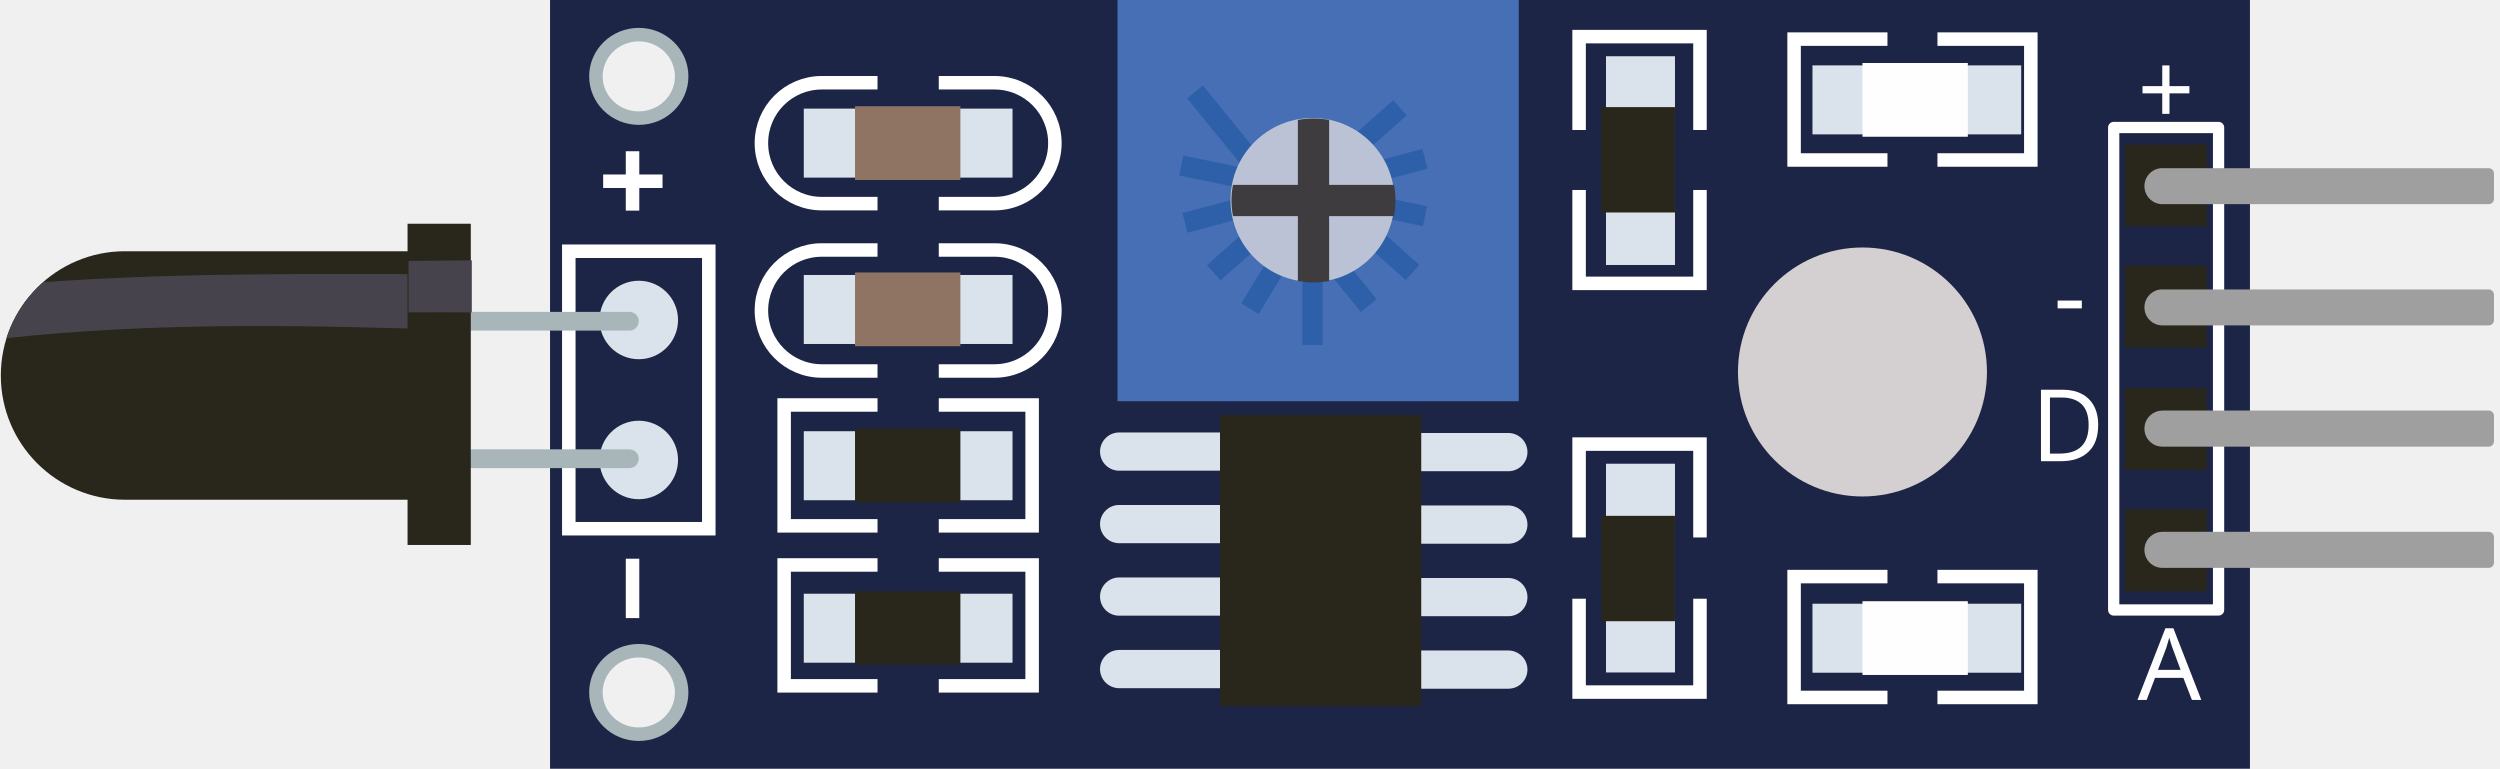
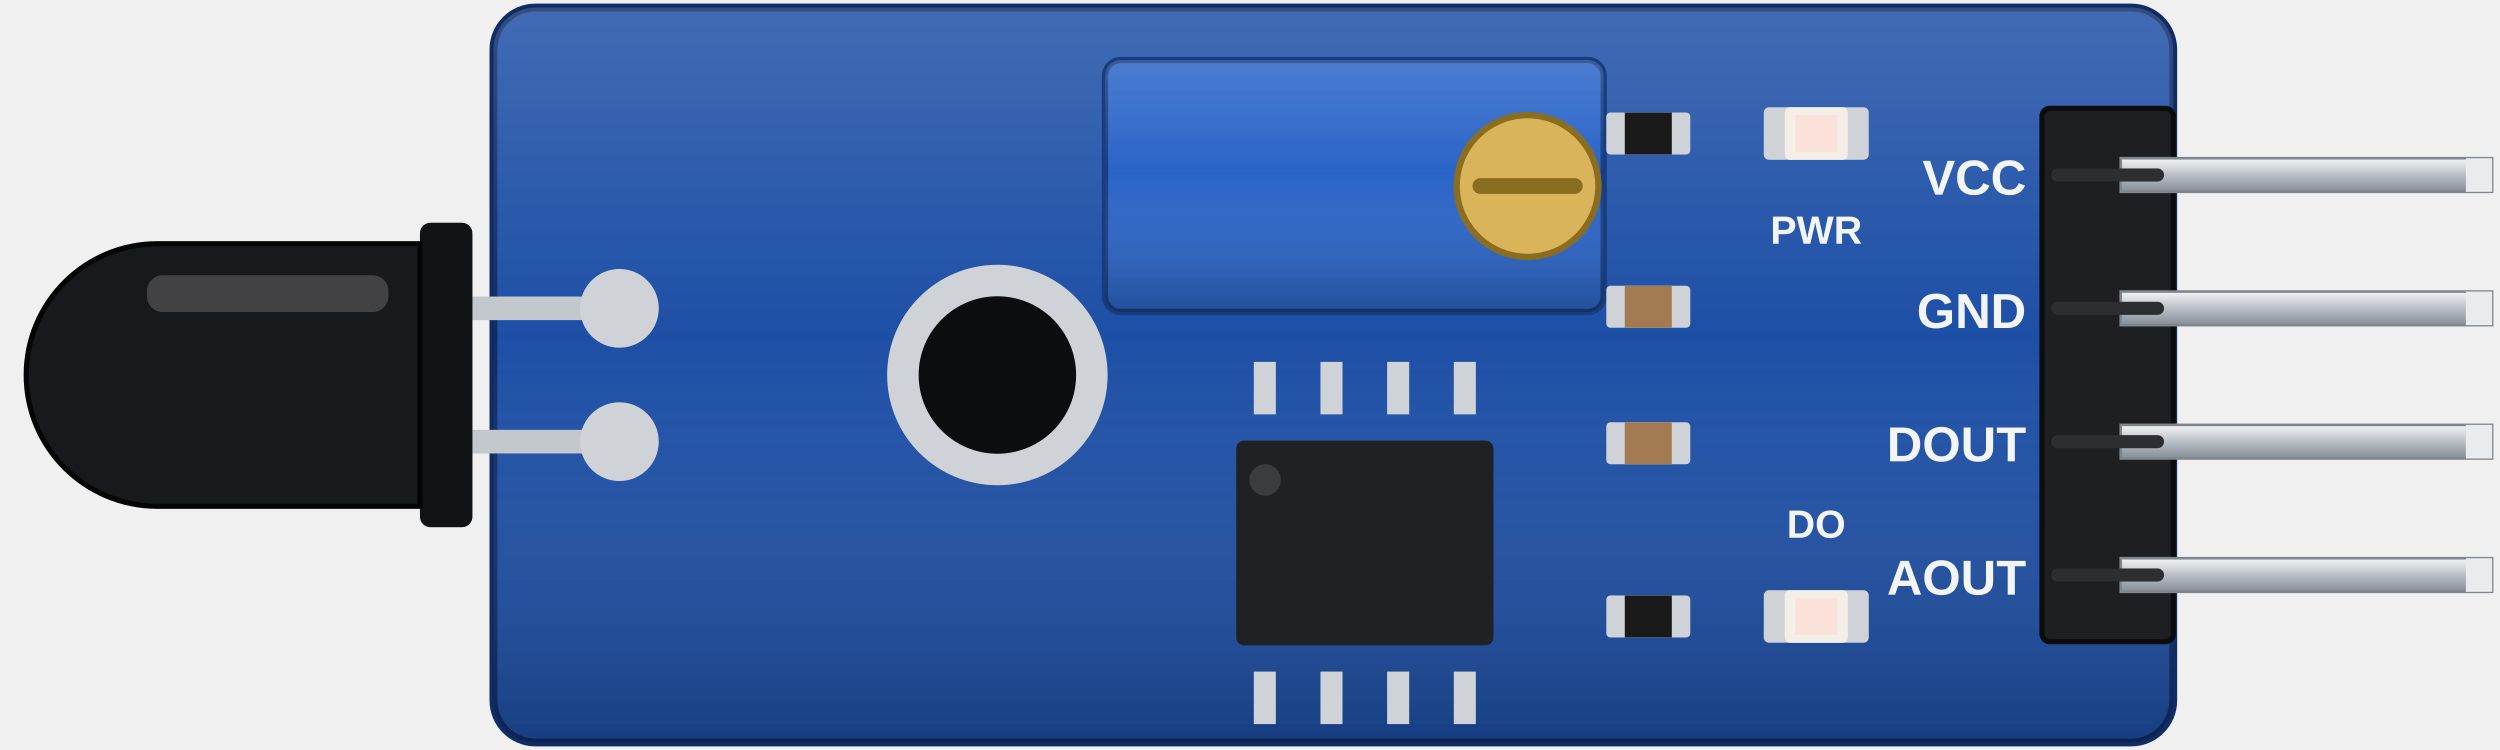
- <svg xmlns="http://www.w3.org/2000/svg" width="52.904mm" height="16.267mm" version="1.1" viewBox="0 0 200 61.5">
-   <path d="m180 1.49e-7h-136v61.5h136zm-129 52c1.9 0 3.44 1.5 3.44 3.34s-1.54 3.34-3.44 3.34-3.44-1.5-3.44-3.34 1.54-3.34 3.44-3.34zm98.3-29.8c4.17 0 7.55 3.38 7.55 7.55 0 4.17-3.38 7.55-7.55 7.55s-7.55-3.38-7.55-7.55c0-4.17 3.38-7.55 7.55-7.55zm-98.3-19.4c1.9 0 3.44 1.5 3.44 3.34 0 1.84-1.54 3.34-3.44 3.34s-3.44-1.5-3.44-3.34c0-1.84 1.54-3.34 3.44-3.34z" fill="#1c2546" />
-   <rect x="45.5" y="20.1" width="11.2" height="22.2" fill="none" stroke="#fff" stroke-width="1.08px" />
-   <circle cx="51.1" cy="25.6" r="3.14" fill="#dae3eb" />
-   <circle cx="51.1" cy="36.8" r="3.14" fill="#dae3eb" />
-   <path d="m51.1 25.7c0-0.199-0.079-0.39-0.219-0.53-0.141-0.141-0.332-0.22-0.53-0.22h-13.2v1.5h13.2c0.198 0 0.389-0.079 0.53-0.219 0.14-0.141 0.219-0.332 0.219-0.53z" fill="#a8b6ba" />
-   <path d="m51.1 36.7c0-0.198-0.079-0.389-0.219-0.53-0.141-0.14-0.332-0.219-0.53-0.219h-13.2v1.5h13.2c0.198 0 0.389-0.079 0.53-0.22 0.14-0.14 0.219-0.331 0.219-0.53z" fill="#a8b6ba" />
-   <path d="m35.2 20.1h-25.2c-5.49 0-9.94 4.45-9.94 9.94v1e-3c0 5.49 4.45 9.94 9.94 9.94h25.2z" fill="#29261c" />
-   <clipPath id="c">
-     <path d="m35.18 20.14h-25.2c-5.49 0-9.94 4.45-9.94 9.94v1e-3c0 5.49 4.45 9.94 9.94 9.94h25.2z" />
-   </clipPath>
-   <g clip-path="url(#c)">
-     <path d="m37.68 21.94c-12.6 0-25.1-0.227-37.7 0.917-0.196 0.018 0 4.25 0 4.25 12.8-1.41 25-1.08 37.7-0.669z" fill="#47434d" />
-   </g>
-   <rect x="32.6" y="17.9" width="5.06" height="25.7" fill="#29261c" />
-   <clipPath id="b">
-     <rect x="32.68" y="17.94" width="5.06" height="25.7" />
-   </clipPath>
-   <g clip-path="url(#b)">
-     <path d="m51.98 20.84c-12.6 0-25.1-0.228-37.7 0.916-0.195 0.018 0 4.25 0 4.25 12.8-1.41 25-1.08 37.7-0.669z" fill="#47434d" />
-   </g>
-   <g fill="none" stroke-width="1.08px">
-     <g stroke="#fff">
-       <path d="m70.2 32.4h-7.47v9.67h7.47" />
-       <path d="m136 10.4v-7.47h-9.67v7.47" />
-       <path d="m155 12.8h7.47v-9.67h-7.47" />
-       <path d="m155 55.8h7.47v-9.67h-7.47" />
-       <path d="m136 43v-7.47h-9.67v7.47" />
-       <path d="m70.2 45.2h-7.47v9.67h7.47" />
-       <path d="m75.1 32.4h7.47v9.67h-7.47" />
-       <path d="m136 15.2v7.47h-9.67v-7.47" />
-       <path d="m151 12.8h-7.47v-9.67h7.47" />
-       <path d="m151 55.8h-7.47v-9.67h7.47" />
-       <path d="m136 47.9v7.47h-9.67v-7.47" />
-       <path d="m75.1 45.2h7.47v9.67h-7.47" />
-       <path d="m75.1 20h4.46c2.67 0 4.83 2.16 4.83 4.84v1e-3c0 2.67-2.16 4.84-4.83 4.84h-4.46" />
-       <path d="m75.1 6.62h4.46c2.67 0 4.83 2.16 4.83 4.83v1e-3c0 2.67-2.16 4.84-4.83 4.84h-4.46" />
-       <path d="m70.2 20h-4.46c-2.67 0-4.83 2.16-4.83 4.84v1e-3c0 2.67 2.16 4.84 4.83 4.84h4.46" />
-       <path d="m70.2 6.62h-4.46c-2.67 0-4.83 2.16-4.83 4.83v1e-3c0 2.67 2.16 4.84 4.83 4.84h4.46" />
-     </g>
-     <ellipse cx="51.1" cy="6.11" rx="3.43" ry="3.34" stroke="#a8b6ba" />
-     <ellipse cx="51.1" cy="55.4" rx="3.43" ry="3.34" stroke="#a8b6ba" />
-     <g stroke="#fff">
-       <path d="m50.6 44.7v4.75" />
-       <path d="m50.6 12.1v4.75" />
-       <path d="m53 14.5h-4.75" />
-     </g>
-   </g>
-   <g fill="#dae3eb">
-     <rect x="64.3" y="8.69" width="16.7" height="5.52" />
-     <rect x="64.3" y="22" width="16.7" height="5.52" />
-     <rect x="64.3" y="34.5" width="16.7" height="5.52" />
-   </g>
-   <rect x="68.4" y="34.3" width="8.43" height="5.9" fill="#29261c" />
-   <path d="m134 21.2v-16.7h-5.52v16.7z" fill="#dae3eb" />
-   <path d="m134 17v-8.43h-5.9v8.43z" fill="#29261c" />
-   <rect x="145" y="5.23" width="16.7" height="5.52" fill="#dae3eb" />
-   <rect x="149" y="5.04" width="8.43" height="5.9" fill="#fffefe" />
-   <filter id="ledFilter" x="-0.8" y="-0.8" height="5.2" width="5.8">
-     <feGaussianBlur stdDeviation="2" />
-   </filter>
-         false
-         <rect x="145" y="48.3" width="16.7" height="5.52" fill="#dae3eb" />
-   <rect x="149" y="48.1" width="8.43" height="5.9" fill="#fffefe" />
-         false
- 
-         <path d="m134 53.8v-16.7h-5.52v16.7z" fill="#dae3eb" />
-   <path d="m134 49.7v-8.43h-5.9v8.43z" fill="#29261c" />
-   <rect x="64.3" y="47.5" width="16.7" height="5.52" fill="#dae3eb" />
-   <rect x="68.4" y="8.5" width="8.43" height="5.9" fill="#907463" />
-   <rect x="68.4" y="21.8" width="8.43" height="5.9" fill="#907463" />
-   <rect x="68.4" y="47.3" width="8.43" height="5.9" fill="#29261c" />
-   <g fill="#dae3eb">
-     <path d="m99.2 34.6h-9.67c-0.406 0-0.796 0.162-1.08 0.449-0.288 0.287-0.449 0.677-0.449 1.08v1e-3c0 0.406 0.161 0.796 0.449 1.08 0.287 0.287 0.677 0.448 1.08 0.448h9.67z" />
-     <path d="m99.2 40.4h-9.67c-0.406 0-0.796 0.162-1.08 0.449-0.288 0.287-0.449 0.677-0.449 1.08v1e-3c0 0.406 0.161 0.796 0.449 1.08 0.287 0.287 0.677 0.448 1.08 0.448h9.67z" />
-     <path d="m99.2 46.2h-9.67c-0.406 0-0.796 0.162-1.08 0.449-0.288 0.287-0.449 0.677-0.449 1.08v1e-3c0 0.406 0.161 0.796 0.449 1.08 0.287 0.287 0.677 0.448 1.08 0.448h9.67z" />
-     <path d="m99.2 52h-9.67c-0.406 0-0.796 0.162-1.08 0.449-0.288 0.287-0.449 0.677-0.449 1.08v1e-3c0 0.406 0.161 0.796 0.449 1.08 0.287 0.287 0.677 0.448 1.08 0.448h9.67z" />
-     <path d="m111 55.1h9.67c0.406 0 0.796-0.161 1.08-0.448 0.287-0.288 0.448-0.678 0.448-1.08v-1e-3c0-0.406-0.161-0.796-0.448-1.08-0.288-0.287-0.678-0.449-1.08-0.449h-9.67z" />
-     <path d="m111 49.3h9.67c0.406 0 0.796-0.161 1.08-0.448 0.287-0.288 0.448-0.678 0.448-1.08v-1e-3c0-0.406-0.161-0.796-0.448-1.08-0.288-0.287-0.678-0.449-1.08-0.449h-9.67z" />
-     <path d="m111 43.5h9.67c0.406 0 0.796-0.161 1.08-0.448 0.287-0.288 0.448-0.678 0.448-1.08v-1e-3c0-0.406-0.161-0.796-0.448-1.08-0.288-0.287-0.678-0.449-1.08-0.449h-9.67z" />
-     <path d="m111 37.7h9.67c0.406 0 0.796-0.161 1.08-0.448 0.287-0.288 0.448-0.678 0.448-1.08v-1e-3c0-0.406-0.161-0.796-0.448-1.08-0.288-0.287-0.678-0.449-1.08-0.449h-9.67z" />
-   </g>
-   <rect x="97.6" y="33.2" width="16.1" height="23.3" fill="#29261c" />
-   <rect x="89.4" width="32.1" height="32.1" fill="#466fb5" />
-   <g fill="none" stroke="#2e60aa" stroke-width="1.63px">
-     <path d="m95.6 7.35 13.9 17.1" />
-     <path d="m112 8.62-14.9 13.2" />
-     <path d="m114 12.7-19.2 5.13" />
-     <path d="m114 17.3-19.5-4.06" />
-     <path d="m113 21.8-5.14-4.58" />
-     <path d="m105 27.6v-9.83" />
-     <path d="m100 24.7 3.14-5.18" />
-   </g>
-   <circle cx="105" cy="16" r="6.56" fill="#bcc2d5" />
-   <clipPath id="a">
-     <circle cx="105.08" cy="16.04" r="6.56" />
-   </clipPath>
-   <g clip-path="url(#a)" fill="none" stroke="#3f3c40" stroke-width="2.5px">
-     <path d="m105.08 6.74v18.6" />
-     <path d="m115.08 16.04h-18.6" />
-   </g>
-   <path d="m149 19.8c5.5 0 9.96 4.46 9.96 9.96s-4.46 9.96-9.96 9.96-9.96-4.46-9.96-9.96 4.46-9.96 9.96-9.96zm0 2.4c4.17 0 7.55 3.38 7.55 7.55 0 4.17-3.38 7.55-7.55 7.55s-7.55-3.38-7.55-7.55c0-4.17 3.38-7.55 7.55-7.55z" fill="#d4d0d1" />
-   <path d="m169.1 10.2v38.6h8.39v-38.6z" fill="#1c2546" stroke="#fff" stroke-linejoin="round" stroke-width=".9px" />
-   <g fill="#29261c">
-     <path d="m170 40.75v6.55h6.55v-6.55z" />
-     <path d="m170 31.05v6.55h6.55v-6.55z" />
-     <path d="m170 21.25v6.55h6.55v-6.55z" />
-     <path d="m170 11.55v6.55h6.55v-6.55z" />
-   </g>
-   <g fill="#9f9f9f">
-     <path d="m173 42.55c-0.382 0-0.748 0.152-1.02 0.422-0.271 0.271-0.422 0.637-0.422 1.02s0.151 0.749 0.422 1.02c0.27 0.27 0.636 0.422 1.02 0.422h26.1c0.234 0 0.423-0.19 0.423-0.423v-2.04c0-0.234-0.189-0.424-0.423-0.424h-26.1z" />
-     <path d="m173 32.85c-0.382 0-0.748 0.152-1.02 0.422-0.271 0.271-0.422 0.637-0.422 1.02s0.151 0.749 0.422 1.02c0.27 0.27 0.636 0.422 1.02 0.422h26.1c0.234 0 0.423-0.19 0.423-0.423v-2.04c0-0.234-0.189-0.424-0.423-0.424h-26.1z" />
-     <path d="m173 23.15c-0.382 0-0.748 0.152-1.02 0.422-0.271 0.27-0.422 0.637-0.422 1.02s0.151 0.749 0.422 1.02c0.27 0.27 0.636 0.422 1.02 0.422h26.1c0.234 0 0.423-0.19 0.423-0.424v-2.03c0-0.234-0.189-0.424-0.423-0.424h-26.1z" />
-     <path d="m173 13.45c-0.382 0-0.748 0.152-1.02 0.422-0.271 0.27-0.422 0.637-0.422 1.02s0.151 0.749 0.422 1.02c0.27 0.27 0.636 0.422 1.02 0.422h26.1c0.234 0 0.423-0.19 0.423-0.424v-2.03c0-0.234-0.189-0.424-0.423-0.424h-26.1z" />
-   </g>
-   <text fill="#fffefe" font-family="sans-serif" font-size="8px">
-     <tspan x="171" y="10">+</tspan>
-     <tspan x="164.3" y="26.5">-</tspan>
-     <tspan x="162.5" y="36.9">D</tspan>
-     <tspan x="171" y="56">A</tspan>
-   </text>
+ <svg xmlns="http://www.w3.org/2000/svg" version="1.1" width="180px" height="54px" viewBox="0 0 180 54">
+   <defs>
+     <linearGradient id="luz" x1="0" y1="0" x2="0" y2="1">
+       <stop offset="0" stop-color="#ffffff" stop-opacity="0.16" />
+       <stop offset="0.45" stop-color="#ffffff" stop-opacity="0" />
+       <stop offset="1" stop-color="#000000" stop-opacity="0.22" />
+     </linearGradient>
+     <linearGradient id="metal" x1="0" y1="0" x2="0" y2="1">
+       <stop offset="0" stop-color="#f4f6f8" />
+       <stop offset="0.5" stop-color="#b9bfc6" />
+       <stop offset="1" stop-color="#868d95" />
+     </linearGradient>
+     <linearGradient id="metal-h" x1="0" y1="0" x2="1" y2="0">
+       <stop offset="0" stop-color="#8a9199" />
+       <stop offset="0.35" stop-color="#eef1f4" />
+       <stop offset="0.7" stop-color="#b3b9c0" />
+       <stop offset="1" stop-color="#7c838b" />
+     </linearGradient>
+     <radialGradient id="lata" cx="0.4" cy="0.38" r="0.66">
+       <stop offset="0" stop-color="#f6f8fa" />
+       <stop offset="0.6" stop-color="#c3c9cf" />
+       <stop offset="1" stop-color="#8c939b" />
+     </radialGradient>
+     <linearGradient id="plastico" x1="0" y1="0" x2="0" y2="1">
+       <stop offset="0" stop-color="#3a3c40" />
+       <stop offset="1" stop-color="#16171a" />
+     </linearGradient>
+     <linearGradient id="ouro" x1="0" y1="0" x2="0" y2="1">
+       <stop offset="0" stop-color="#f4dc8c" />
+       <stop offset="1" stop-color="#b88a2c" />
+     </linearGradient>
+     <radialGradient id="cupula" cx="0.36" cy="0.3" r="0.78">
+       <stop offset="0" stop-color="#ffffff" stop-opacity="0.6" />
+       <stop offset="0.32" stop-color="#ffffff" stop-opacity="0.1" />
+       <stop offset="1" stop-color="#000000" stop-opacity="0.32" />
+     </radialGradient>
+     <radialGradient id="lente" cx="0.42" cy="0.36" r="0.7">
+       <stop offset="0" stop-color="#ffffff" />
+       <stop offset="0.7" stop-color="#eceeec" />
+       <stop offset="1" stop-color="#c9cdcb" />
+     </radialGradient>
+     <radialGradient id="tela-aco" cx="0.4" cy="0.35" r="0.75">
+       <stop offset="0" stop-color="#e4e8eb" />
+       <stop offset="0.75" stop-color="#a9b0b7" />
+       <stop offset="1" stop-color="#7f868e" />
+     </radialGradient>
+   </defs>
+   <rect x="35.528" y="0.543" width="120.945" height="52.913" rx="3.024" fill="#1d4fa6" stroke="#0f2c66" stroke-width="0.567" />
+   <rect x="35.528" y="0.543" width="120.945" height="52.913" rx="3.024" fill="url(#luz)" />
+   <circle cx="71.811" cy="27" r="7.937" fill="#cfd3d8" />
+   <circle cx="71.811" cy="27" r="5.669" fill="#0c0d0f" />
+   <path d="M44.598 22.2 L30.992 22.2" fill="none" stroke="#c3c8cd" stroke-width="1.701" stroke-linecap="round" />
+   <circle cx="44.598" cy="22.2" r="2.835" fill="#cfd3d8" />
+   <path d="M44.598 31.8 L30.992 31.8" fill="none" stroke="#c3c8cd" stroke-width="1.701" stroke-linecap="round" />
+   <circle cx="44.598" cy="31.8" r="2.835" fill="#cfd3d8" />
+   <rect x="30.236" y="16.039" width="3.78" height="21.921" rx="0.756" fill="#121315" />
+   <path d="M30.236 17.551 L11.339 17.551 A9.449 9.449 0 0 0 11.339 36.449 L30.236 36.449 Z" fill="#18191c" stroke="#050506" stroke-width="0.378" />
+   <rect x="10.583" y="19.819" width="17.386" height="2.646" rx="1.134" fill="#ffffff" fill-opacity="0.18" />
+   <rect x="79.559" y="4.323" width="35.906" height="18.142" rx="1.134" fill="#2a64c8" stroke="#173d80" stroke-width="0.454" />
+   <rect x="79.559" y="4.323" width="35.906" height="18.142" rx="1.134" fill="url(#luz)" />
+   <circle cx="109.984" cy="13.394" r="5.102" fill="#d9b45a" stroke="#8a6d1f" stroke-width="0.454" />
+   <path d="M106.583 13.394 L113.386 13.394" fill="none" stroke="#8a6d1f" stroke-width="1.134" stroke-linecap="round" />
+   <rect x="90.274" y="26.055" width="1.587" height="3.78" fill="#cfd3d8" />
+   <rect x="90.274" y="48.354" width="1.587" height="3.78" fill="#cfd3d8" />
+   <rect x="95.074" y="26.055" width="1.587" height="3.78" fill="#cfd3d8" />
+   <rect x="95.074" y="48.354" width="1.587" height="3.78" fill="#cfd3d8" />
+   <rect x="99.874" y="26.055" width="1.587" height="3.78" fill="#cfd3d8" />
+   <rect x="99.874" y="48.354" width="1.587" height="3.78" fill="#cfd3d8" />
+   <rect x="104.674" y="26.055" width="1.587" height="3.78" fill="#cfd3d8" />
+   <rect x="104.674" y="48.354" width="1.587" height="3.78" fill="#cfd3d8" />
+   <rect x="89.008" y="31.724" width="18.52" height="14.74" rx="0.567" fill="#202124" />
+   <circle cx="91.087" cy="34.559" r="1.134" fill="#3a3c40" />
+   <rect x="115.654" y="8.102" width="6.047" height="3.024" rx="0.302" fill="#cfd3d8" />
+   <rect x="116.984" y="8.102" width="3.386" height="3.024" fill="#1a1a1a" />
+   <rect x="115.654" y="42.874" width="6.047" height="3.024" rx="0.302" fill="#cfd3d8" />
+   <rect x="116.984" y="42.874" width="3.386" height="3.024" fill="#1a1a1a" />
+   <rect x="115.654" y="20.575" width="6.047" height="3.024" rx="0.302" fill="#cfd3d8" />
+   <rect x="116.984" y="20.575" width="3.386" height="3.024" fill="#a37a52" />
+   <rect x="115.654" y="30.402" width="6.047" height="3.024" rx="0.302" fill="#cfd3d8" />
+   <rect x="116.984" y="30.402" width="3.386" height="3.024" fill="#a37a52" />
+   <rect x="126.992" y="7.724" width="7.559" height="3.78" rx="0.378" fill="#cfd3d8" />
+   <rect x="128.504" y="7.724" width="4.535" height="3.78" rx="0.378" fill="#f3efe6" />
+   <rect x="129.26" y="8.291" width="3.024" height="2.646" fill="#ffd9d4" fill-opacity="0.6" />
+   <rect x="126.992" y="42.496" width="7.559" height="3.78" rx="0.378" fill="#cfd3d8" />
+   <rect x="128.504" y="42.496" width="4.535" height="3.78" rx="0.378" fill="#f3efe6" />
+   <rect x="129.26" y="43.063" width="3.024" height="2.646" fill="#ffd9d4" fill-opacity="0.6" />
+   <text transform="translate(130.772 16.417) rotate(0)" x="0" y="1.134" font-family="Arial" font-weight="bold" font-size="2.835" fill="#f2f4f6" text-anchor="middle">PWR</text>
+   <text transform="translate(130.772 37.583) rotate(0)" x="0" y="1.134" font-family="Arial" font-weight="bold" font-size="2.835" fill="#f2f4f6" text-anchor="middle">DO</text>
+   <text transform="translate(145.89 12.6) rotate(0)" x="0" y="1.417" font-family="Arial" font-weight="bold" font-size="3.543" fill="#f2f4f6" text-anchor="end">VCC</text>
+   <text transform="translate(145.89 22.2) rotate(0)" x="0" y="1.417" font-family="Arial" font-weight="bold" font-size="3.543" fill="#f2f4f6" text-anchor="end">GND</text>
+   <text transform="translate(145.89 31.8) rotate(0)" x="0" y="1.417" font-family="Arial" font-weight="bold" font-size="3.543" fill="#f2f4f6" text-anchor="end">DOUT</text>
+   <text transform="translate(145.89 41.4) rotate(0)" x="0" y="1.417" font-family="Arial" font-weight="bold" font-size="3.543" fill="#f2f4f6" text-anchor="end">AOUT</text>
+   <rect x="147.024" y="7.8" width="9.449" height="38.4" rx="0.567" fill="#1e1f22" stroke="#0b0c0d" stroke-width="0.378" />
+   <rect x="152.693" y="11.391" width="26.74" height="2.419" fill="url(#metal)" stroke="#80868d" stroke-width="0.189" />
+   <rect x="177.543" y="11.391" width="1.89" height="2.419" fill="#e9ecef" />
+   <path d="M148.157 12.6 L155.339 12.6" fill="none" stroke="#2c2e32" stroke-width="0.945" stroke-linecap="round" />
+   <rect x="152.693" y="20.991" width="26.74" height="2.419" fill="url(#metal)" stroke="#80868d" stroke-width="0.189" />
+   <rect x="177.543" y="20.991" width="1.89" height="2.419" fill="#e9ecef" />
+   <path d="M148.157 22.2 L155.339 22.2" fill="none" stroke="#2c2e32" stroke-width="0.945" stroke-linecap="round" />
+   <rect x="152.693" y="30.591" width="26.74" height="2.419" fill="url(#metal)" stroke="#80868d" stroke-width="0.189" />
+   <rect x="177.543" y="30.591" width="1.89" height="2.419" fill="#e9ecef" />
+   <path d="M148.157 31.8 L155.339 31.8" fill="none" stroke="#2c2e32" stroke-width="0.945" stroke-linecap="round" />
+   <rect x="152.693" y="40.191" width="26.74" height="2.419" fill="url(#metal)" stroke="#80868d" stroke-width="0.189" />
+   <rect x="177.543" y="40.191" width="1.89" height="2.419" fill="#e9ecef" />
+   <path d="M148.157 41.4 L155.339 41.4" fill="none" stroke="#2c2e32" stroke-width="0.945" stroke-linecap="round" />
</svg>
